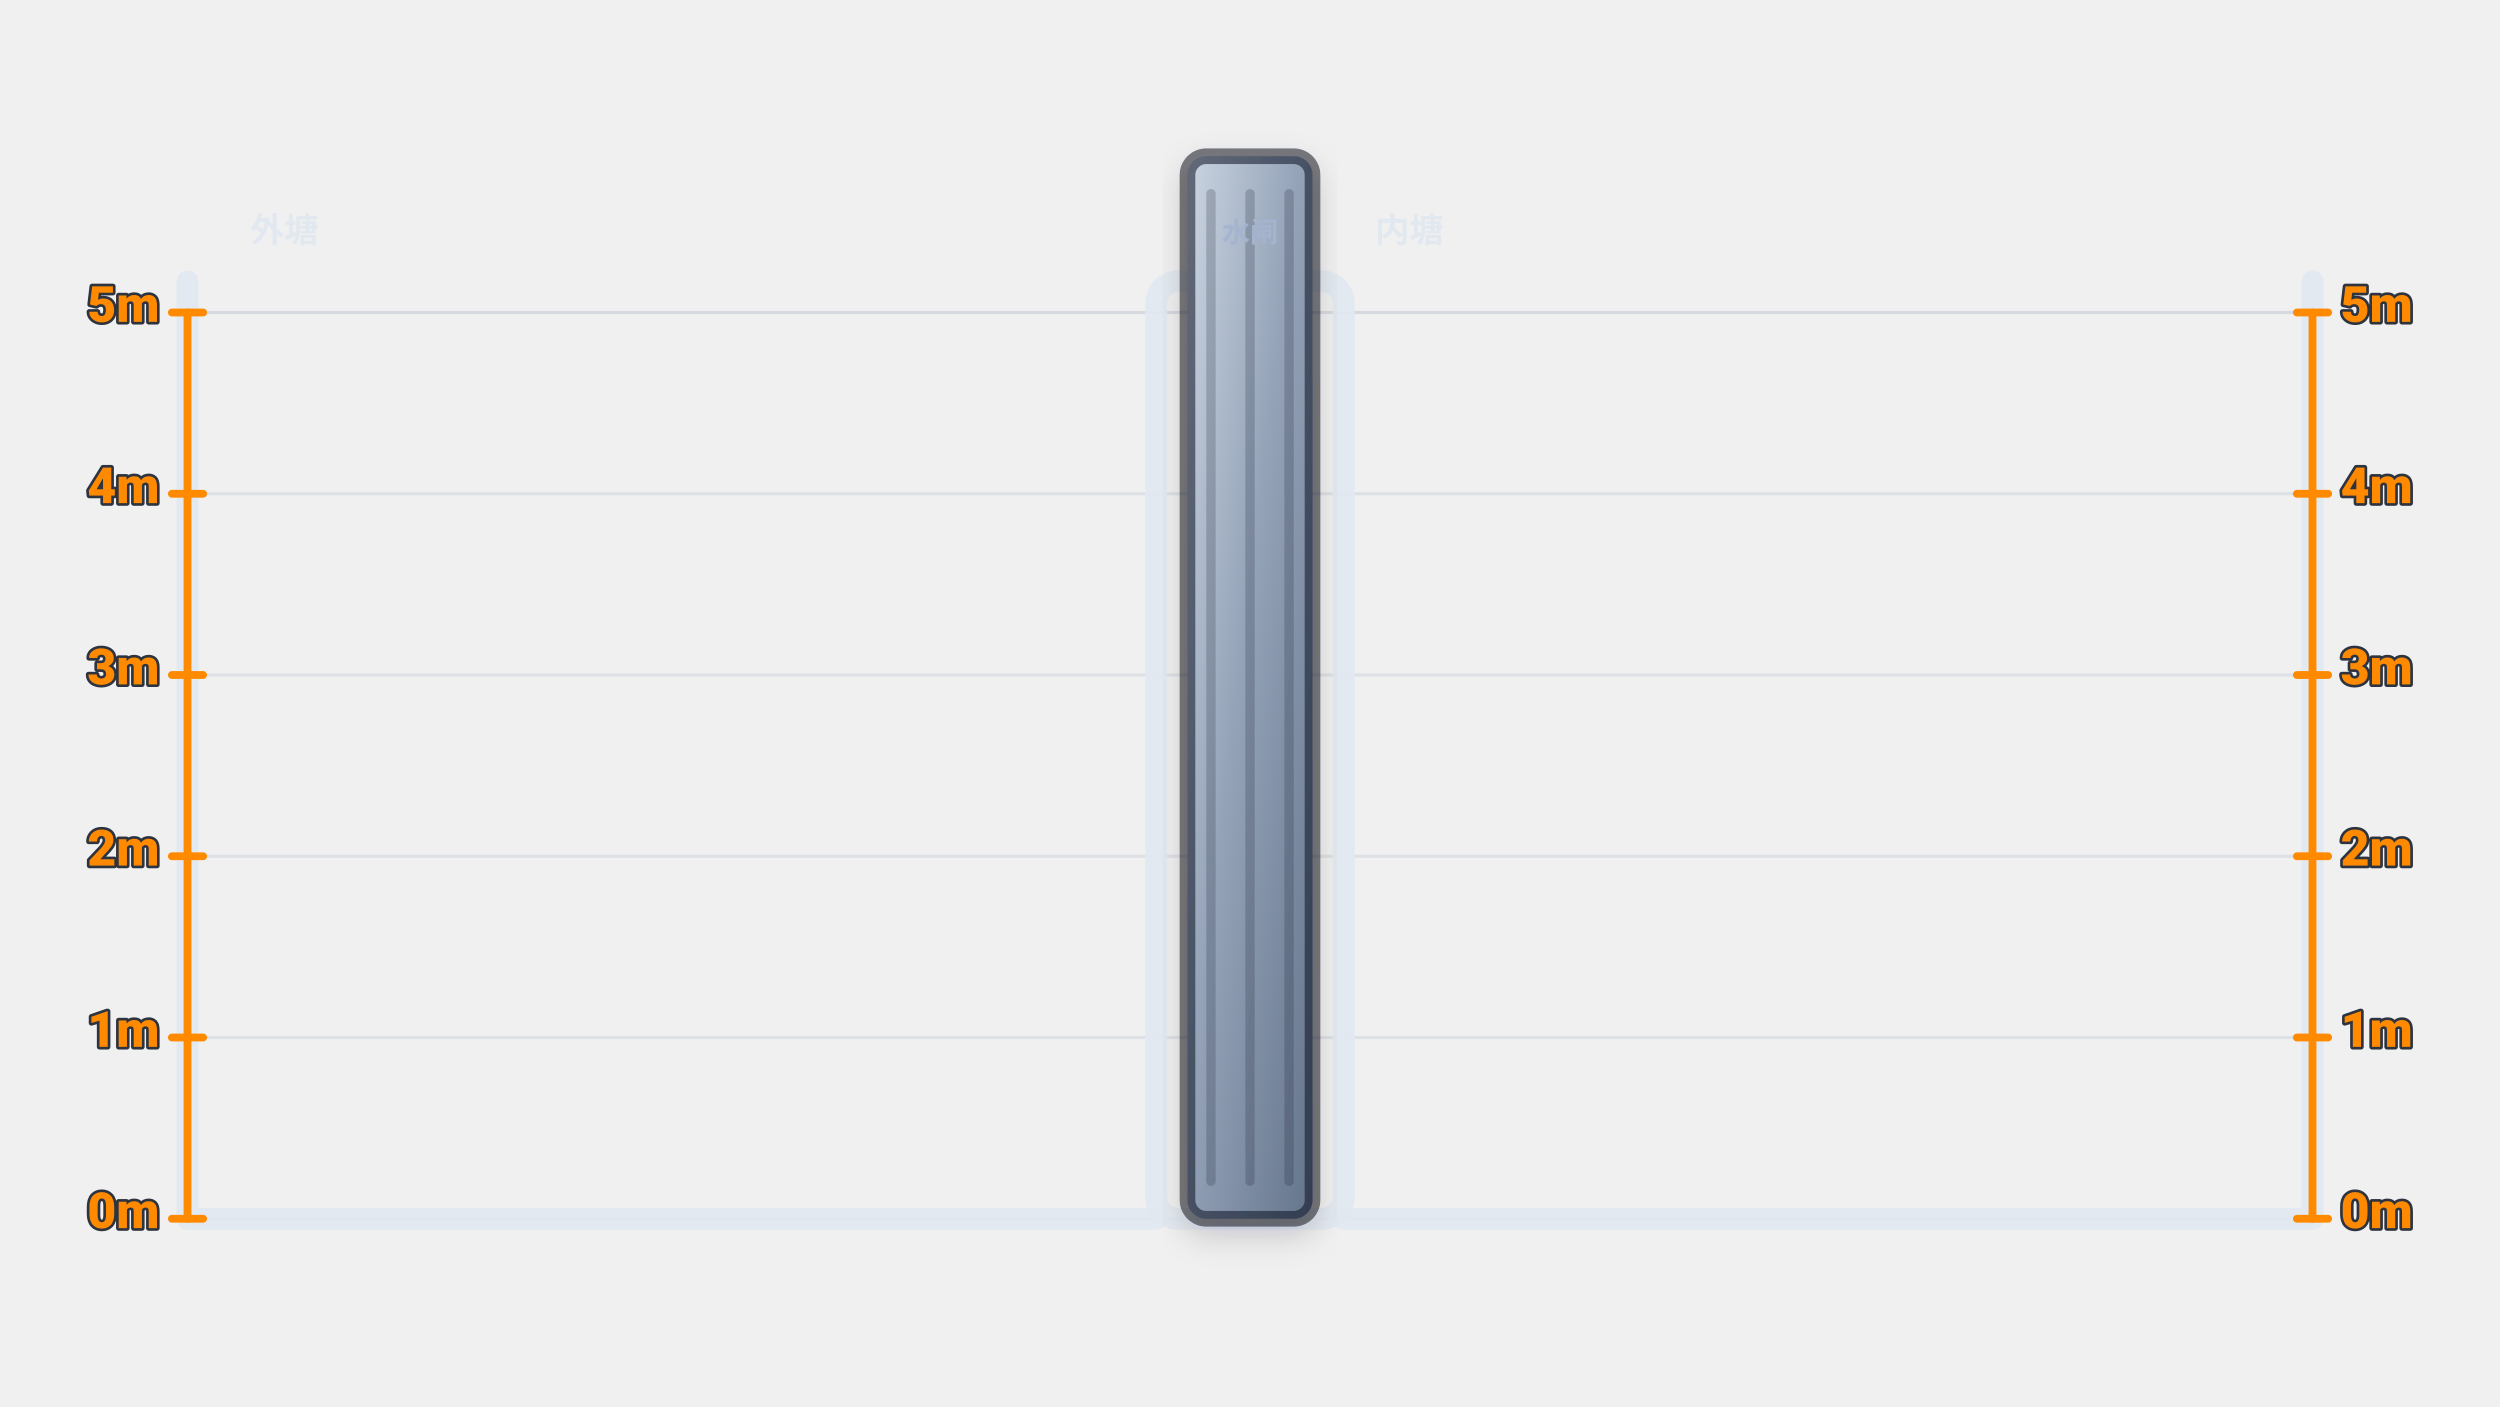
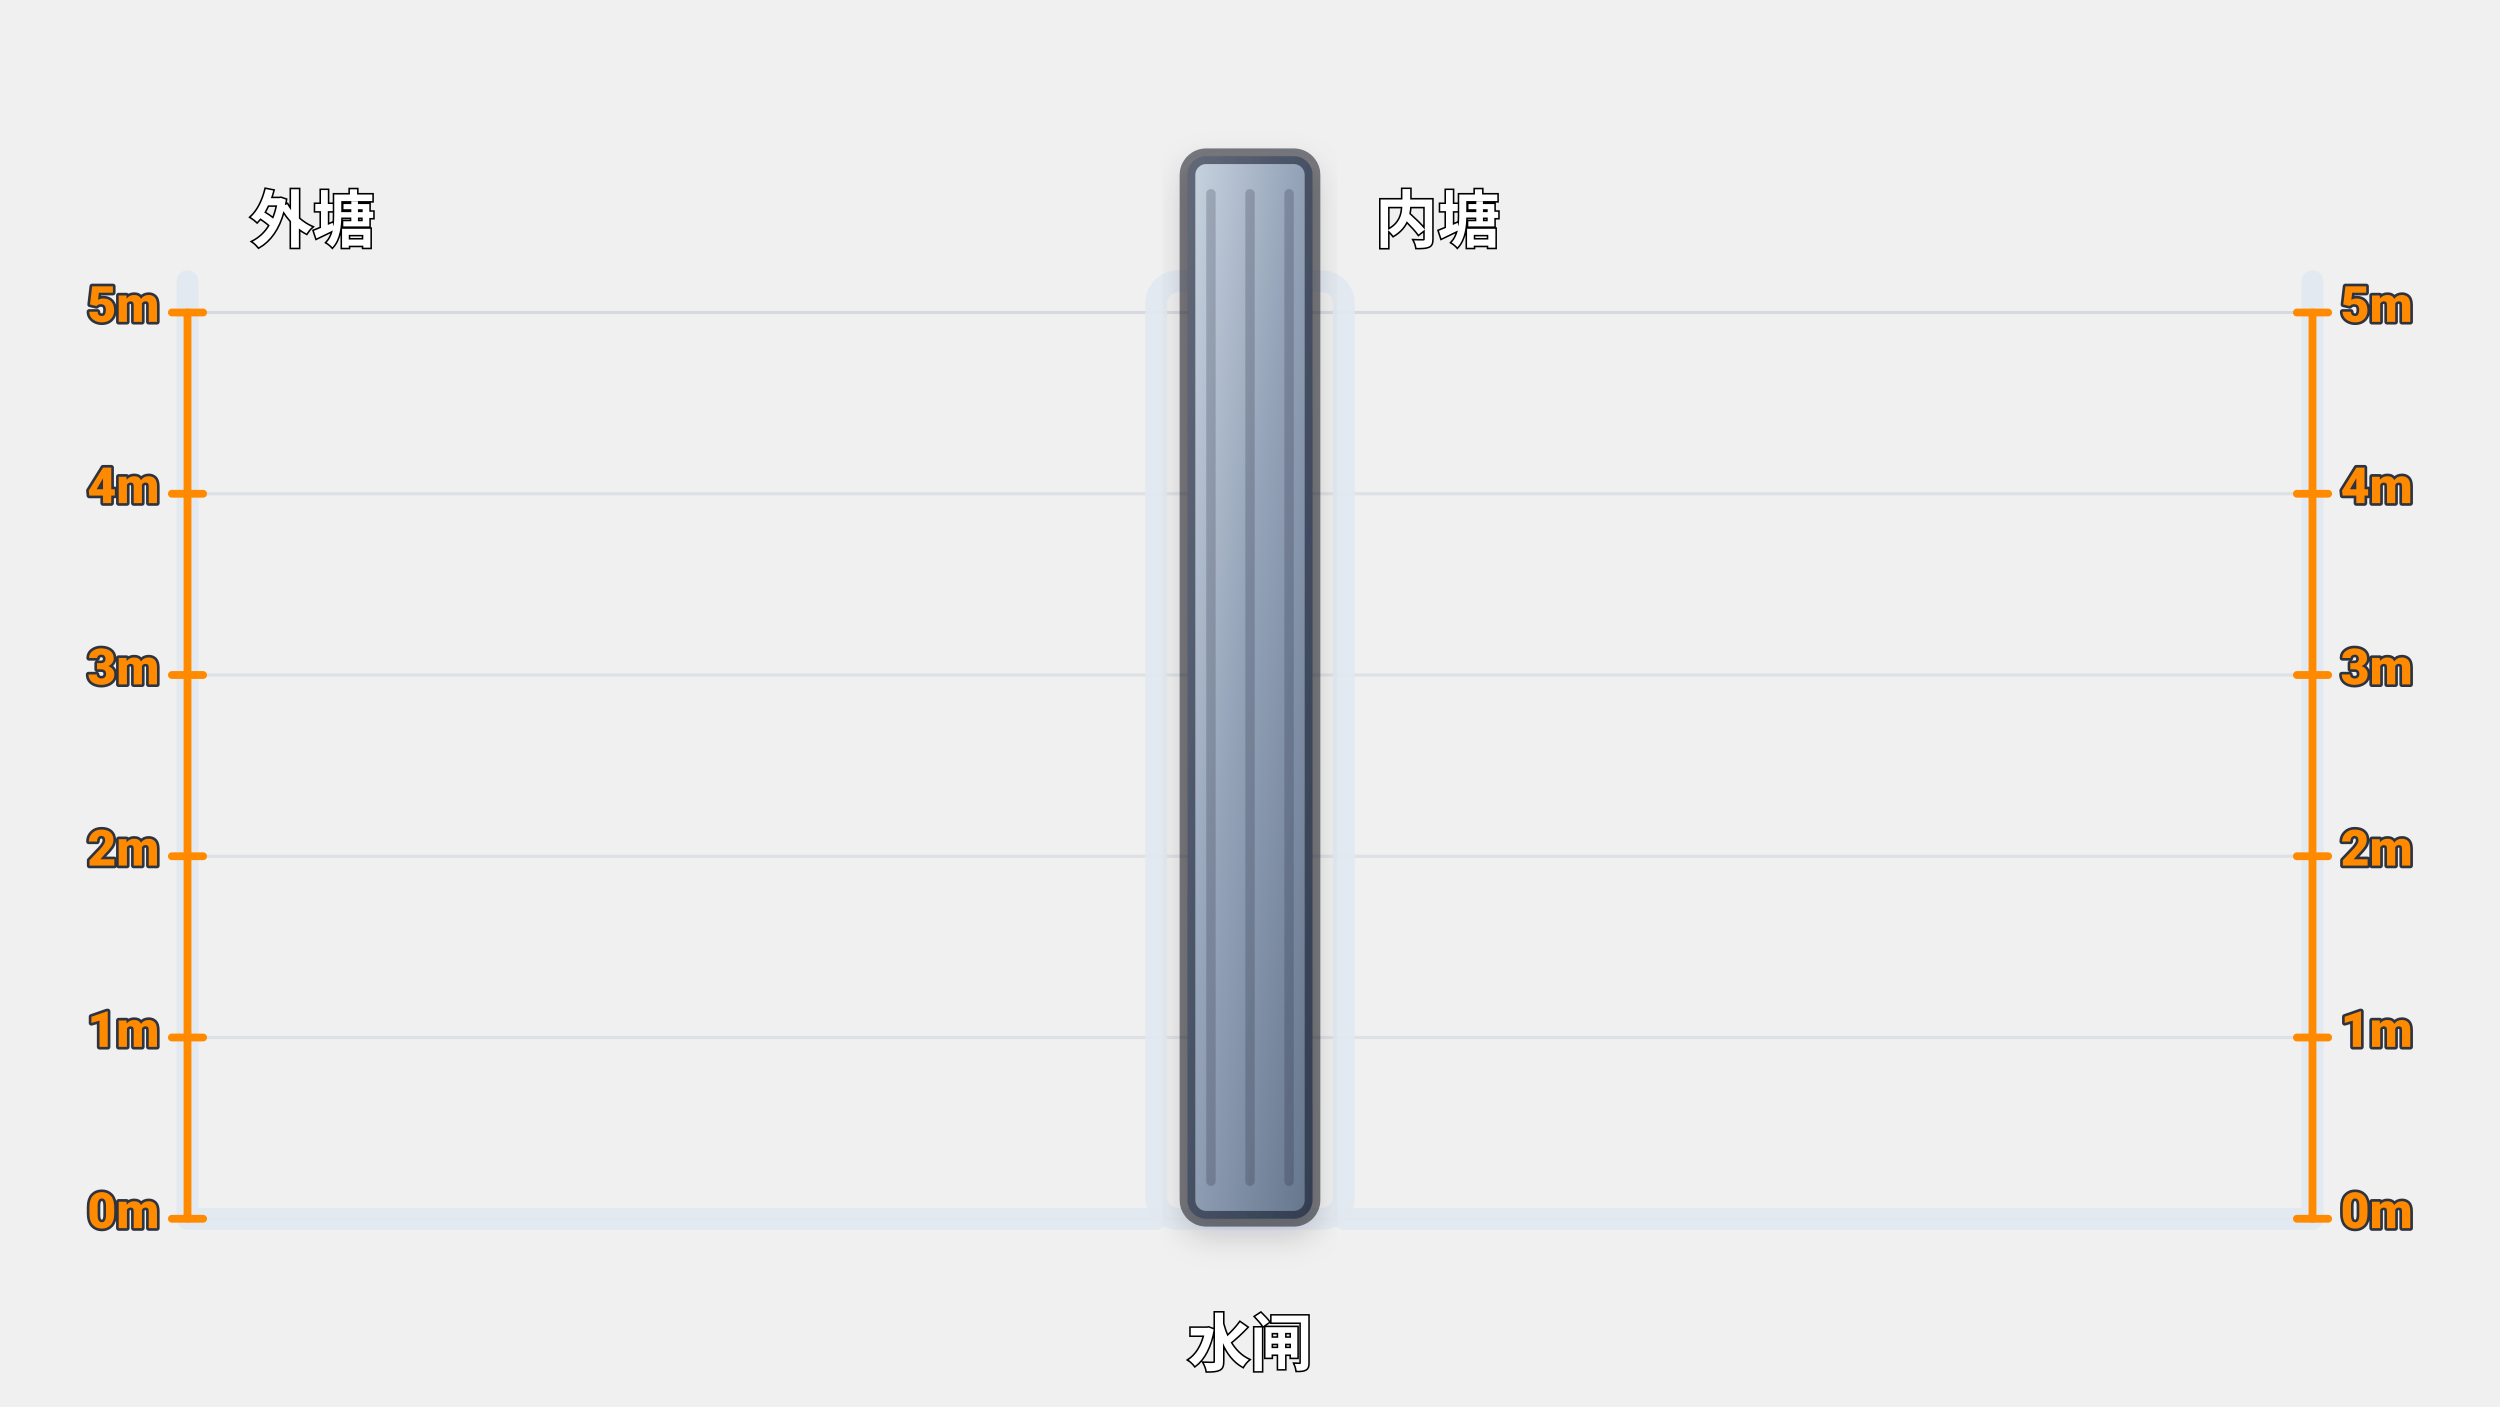
<svg xmlns="http://www.w3.org/2000/svg" width="1600" height="900" viewBox="0 0 1600 900" role="img" aria-label="外塘/内塘水位与水闸示意图">
  <defs>
    <linearGradient id="gradWaterOuter" x1="0" y1="0" x2="0" y2="1">
      <stop offset="0" stop-color="#60a5fa" stop-opacity="0.95" />
      <stop offset="0.55" stop-color="#2563eb" stop-opacity="0.92" />
      <stop offset="1" stop-color="#1e3a8a" stop-opacity="0.95" />
    </linearGradient>
    <linearGradient id="gradWaterInner" x1="0" y1="0" x2="0" y2="1">
      <stop offset="0" stop-color="#67e8f9" stop-opacity="0.95" />
      <stop offset="0.55" stop-color="#06b6d4" stop-opacity="0.92" />
      <stop offset="1" stop-color="#0e7490" stop-opacity="0.95" />
    </linearGradient>
    <linearGradient id="gradWaterChannel" x1="0" y1="0" x2="0" y2="1">
      <stop offset="0" stop-color="#7dd3fc" stop-opacity="0.95" />
      <stop offset="0.55" stop-color="#38bdf8" stop-opacity="0.92" />
      <stop offset="1" stop-color="#1d4ed8" stop-opacity="0.95" />
    </linearGradient>
    <linearGradient id="gradWaterOffline" x1="0" y1="0" x2="0" y2="1">
      <stop offset="0" stop-color="#fb7185" stop-opacity="0.92" />
      <stop offset="1" stop-color="#be123c" stop-opacity="0.90" />
    </linearGradient>
    <linearGradient id="gradSteel" x1="0" y1="0" x2="1" y2="1">
      <stop offset="0" stop-color="#cbd5e1" />
      <stop offset="0.45" stop-color="#94a3b8" />
      <stop offset="1" stop-color="#64748b" />
    </linearGradient>
    <linearGradient id="gradWall" x1="0" y1="0" x2="0" y2="1">
      <stop offset="0" stop-color="#0f172a" stop-opacity="0.92" />
      <stop offset="1" stop-color="#0b1224" stop-opacity="0.98" />
    </linearGradient>
    <filter id="shadowSoft" x="-20%" y="-20%" width="140%" height="140%">
      <feDropShadow dx="0" dy="8" stdDeviation="10" flood-color="#0b1224" flood-opacity="0.18" />
    </filter>
    <clipPath id="clip_gate_inner">
      <rect x="752" y="192" width="96" height="576" rx="12" />
    </clipPath>
    <style>
      /* Make 0–5m rulers clearer */
      #layer_scale text.scaleText{
        
        font-size: 32px;
paint-order: stroke fill;
        stroke: rgba(11,18,32,0.85);
        stroke-width: 3.4px;
      }
    </style>
  </defs>
  <style>
    /* Keep SVG self-styled so the UI page can stay lightweight. */
    #water_left { fill: url(#gradWaterOuter); }
    #water_right { fill: url(#gradWaterInner); }
    #channel_water { fill: url(#gradWaterChannel); }
    /* Channel water can follow the source side: inner/outer. */
    #channel_water[data-src="outer"] { fill: url(#gradWaterOuter); }
    #channel_water[data-src="inner"] { fill: url(#gradWaterInner); }

    #water_left[data-valid="0"], #water_right[data-valid="0"] { fill: url(#gradWaterOffline); opacity: 0.85; }
    .water-surface { fill: rgba(255,255,255,0.38); mix-blend-mode: screen; }
    #grid line { stroke: rgba(148,163,184,0.20); stroke-width: 2; }
    #grid .major { stroke: rgba(148,163,184,0.28); }
    #flow_fx { opacity: 0.0; }
    #flow_fx[data-on="1"] { opacity: 1.0; }
    .flow-line { transform-box: fill-box; transform-origin: center; }
    @media (prefers-reduced-motion: no-preference) {
      #flow_fx[data-on="1"] #flow_dir_right .flow-line { animation: flowMoveR 1.1s linear infinite; }
      #flow_fx[data-on="1"] #flow_dir_left .flow-line { animation: flowMoveL 1.1s linear infinite; }
      #water_left_surface, #water_right_surface, #channel_water_surface {
        animation: surfaceBlink 2.2s ease-in-out infinite;
      }
    }
    @keyframes flowMoveR {
      from { transform: translateX(-70px); opacity: 0.35; }
      25% { opacity: 0.9; }
      75% { opacity: 0.9; }
      to { transform: translateX(70px); opacity: 0.35; }
    }
    @keyframes flowMoveL {
      from { transform: translateX(70px); opacity: 0.35; }
      25% { opacity: 0.9; }
      75% { opacity: 0.9; }
      to { transform: translateX(-70px); opacity: 0.35; }
    }
    @keyframes surfaceBlink {
      0%, 100% { opacity: 0.35; }
      50% { opacity: 0.60; }
    }
  </style>
  <g id="grid" aria-hidden="true">
    <line x1="120" y1="200" x2="1480" y2="200" class="major" />
    <line x1="120" y1="316" x2="1480" y2="316" />
    <line x1="120" y1="432" x2="1480" y2="432" />
    <line x1="120" y1="548" x2="1480" y2="548" />
    <line x1="120" y1="664" x2="1480" y2="664" />
    <line x1="120" y1="780" x2="1480" y2="780" class="major" />
  </g>
  <g id="layer_water" filter="url(#shadowSoft)">
    <rect id="water_left" x="140" y="780" width="580" height="0" data-valid="1" data-base-y="200" data-base-h="580" />
    <rect id="water_left_surface" class="water-surface" x="140" y="780" width="580" height="8" style="display:none" />
    <rect id="water_right" x="880" y="780" width="580" height="0" data-valid="1" data-base-y="200" data-base-h="580" />
    <rect id="water_right_surface" class="water-surface" x="880" y="780" width="580" height="8" style="display:none" />
    <rect id="channel_water" x="760" y="780" width="80" height="0" clip-path="url(#clip_gate_inner)" style="display:none" data-base-y="200" data-base-h="580" />
    <rect id="channel_water_surface" class="water-surface" x="760" y="780" width="80" height="8" clip-path="url(#clip_gate_inner)" style="display:none" />
    <g id="flow_fx" data-on="0" clip-path="url(#clip_gate_inner)" aria-hidden="true">
      <g id="flow_dir_right" style="display:none">
        <path class="flow-line" d="M768 740 H832" fill="none" stroke="rgba(255,255,255,0.7)" stroke-width="6" stroke-linecap="round" />
        <path class="flow-line" d="M820 728 L838 740 L820 752" fill="none" stroke="rgba(255,255,255,0.7)" stroke-width="6" stroke-linecap="round" stroke-linejoin="round" />
      </g>
      <g id="flow_dir_left" style="display:none">
        <path class="flow-line" d="M832 740 H768" fill="none" stroke="rgba(255,255,255,0.7)" stroke-width="6" stroke-linecap="round" />
        <path class="flow-line" d="M780 728 L762 740 L780 752" fill="none" stroke="rgba(255,255,255,0.7)" stroke-width="6" stroke-linecap="round" stroke-linejoin="round" />
      </g>
    </g>
  </g>
  <g id="layer_containers" fill="none" stroke="rgba(226,232,240,0.92)" stroke-width="14" stroke-linecap="round" stroke-linejoin="round">
    <path id="pond_outer" d="M120 180 V780 H740" />
    <path id="pond_inner" d="M1480 180 V780 H860" />
    <rect id="gate_frame" x="740" y="180" width="120" height="600" rx="14" />
  </g>
  <g id="layer_scale" stroke="#FF8A00" stroke-width="5" stroke-linecap="round" stroke-linejoin="round" font-family="system-ui,-apple-system,'Segoe UI',Roboto,'PingFang SC','Microsoft YaHei',sans-serif" font-size="30" font-weight="900" fill="#FF8A00">
    <line x1="120" y1="200" x2="120" y2="780" />
    <line x1="110" y1="200" x2="130" y2="200" />
    <text class="scaleText" x="102" y="206" text-anchor="end">5m</text>
    <line x1="110" y1="316" x2="130" y2="316" />
    <text class="scaleText" x="102" y="322" text-anchor="end">4m</text>
    <line x1="110" y1="432" x2="130" y2="432" />
    <text class="scaleText" x="102" y="438" text-anchor="end">3m</text>
    <line x1="110" y1="548" x2="130" y2="548" />
    <text class="scaleText" x="102" y="554" text-anchor="end">2m</text>
    <line x1="110" y1="664" x2="130" y2="664" />
    <text class="scaleText" x="102" y="670" text-anchor="end">1m</text>
    <line x1="110" y1="780" x2="130" y2="780" />
    <text class="scaleText" x="102" y="786" text-anchor="end">0m</text>
    <line x1="1480" y1="200" x2="1480" y2="780" />
    <line x1="1470" y1="200" x2="1490" y2="200" />
    <text class="scaleText" x="1498" y="206">5m</text>
    <line x1="1470" y1="316" x2="1490" y2="316" />
    <text class="scaleText" x="1498" y="322">4m</text>
    <line x1="1470" y1="432" x2="1490" y2="432" />
    <text class="scaleText" x="1498" y="438">3m</text>
    <line x1="1470" y1="548" x2="1490" y2="548" />
    <text class="scaleText" x="1498" y="554">2m</text>
    <line x1="1470" y1="664" x2="1490" y2="664" />
    <text class="scaleText" x="1498" y="670">1m</text>
    <line x1="1470" y1="780" x2="1490" y2="780" />
    <text class="scaleText" x="1498" y="786">0m</text>
  </g>
  <g id="layer_gate" filter="url(#shadowSoft)">
    <g id="gate_plate_group" transform="translate(0 0)" data-closed-dy="0" data-open-dy="-600">
      <rect id="gate_plate" x="760" y="100" width="80" height="680" rx="12" fill="url(#gradSteel)" stroke="#0b1224" stroke-opacity="0.55" stroke-width="10" />
      <path d="M775 124 V756" stroke="rgba(15,23,42,0.20)" stroke-width="6" stroke-linecap="round" />
      <path d="M800 124 V756" stroke="rgba(15,23,42,0.20)" stroke-width="6" stroke-linecap="round" />
      <path d="M825 124 V756" stroke="rgba(15,23,42,0.20)" stroke-width="6" stroke-linecap="round" />
    </g>
  </g>
  <g id="layer_text" font-family="system-ui,-apple-system,'Segoe UI',Roboto,'PingFang SC','Microsoft YaHei',sans-serif" fill="rgba(226,232,240,0.95)">
-     <text x="160" y="155" font-size="22" font-weight="900">外塘</text>
-     <text x="880" y="155" font-size="22" font-weight="900">内塘</text>
-     <text x="800" y="155" text-anchor="middle" font-size="18" font-weight="800" fill="rgba(165,180,207,0.95)">水闸</text>
+     <text x="160" y="155" font-size="40" font-weight="700" fill="#FFFFFF" stroke="#000000" stroke-width="2" paint-order="stroke fill">外塘</text>
+     <text x="880" y="155" font-size="40" font-weight="700" fill="#FFFFFF" stroke="#000000" stroke-width="2" paint-order="stroke fill">内塘</text>
+     <text x="800" y="860" text-anchor="middle" font-size="40" font-weight="700" fill="#FFFFFF" stroke="#000000" stroke-width="2" paint-order="stroke fill" dominant-baseline="middle">水闸</text>
  </g>
</svg>
